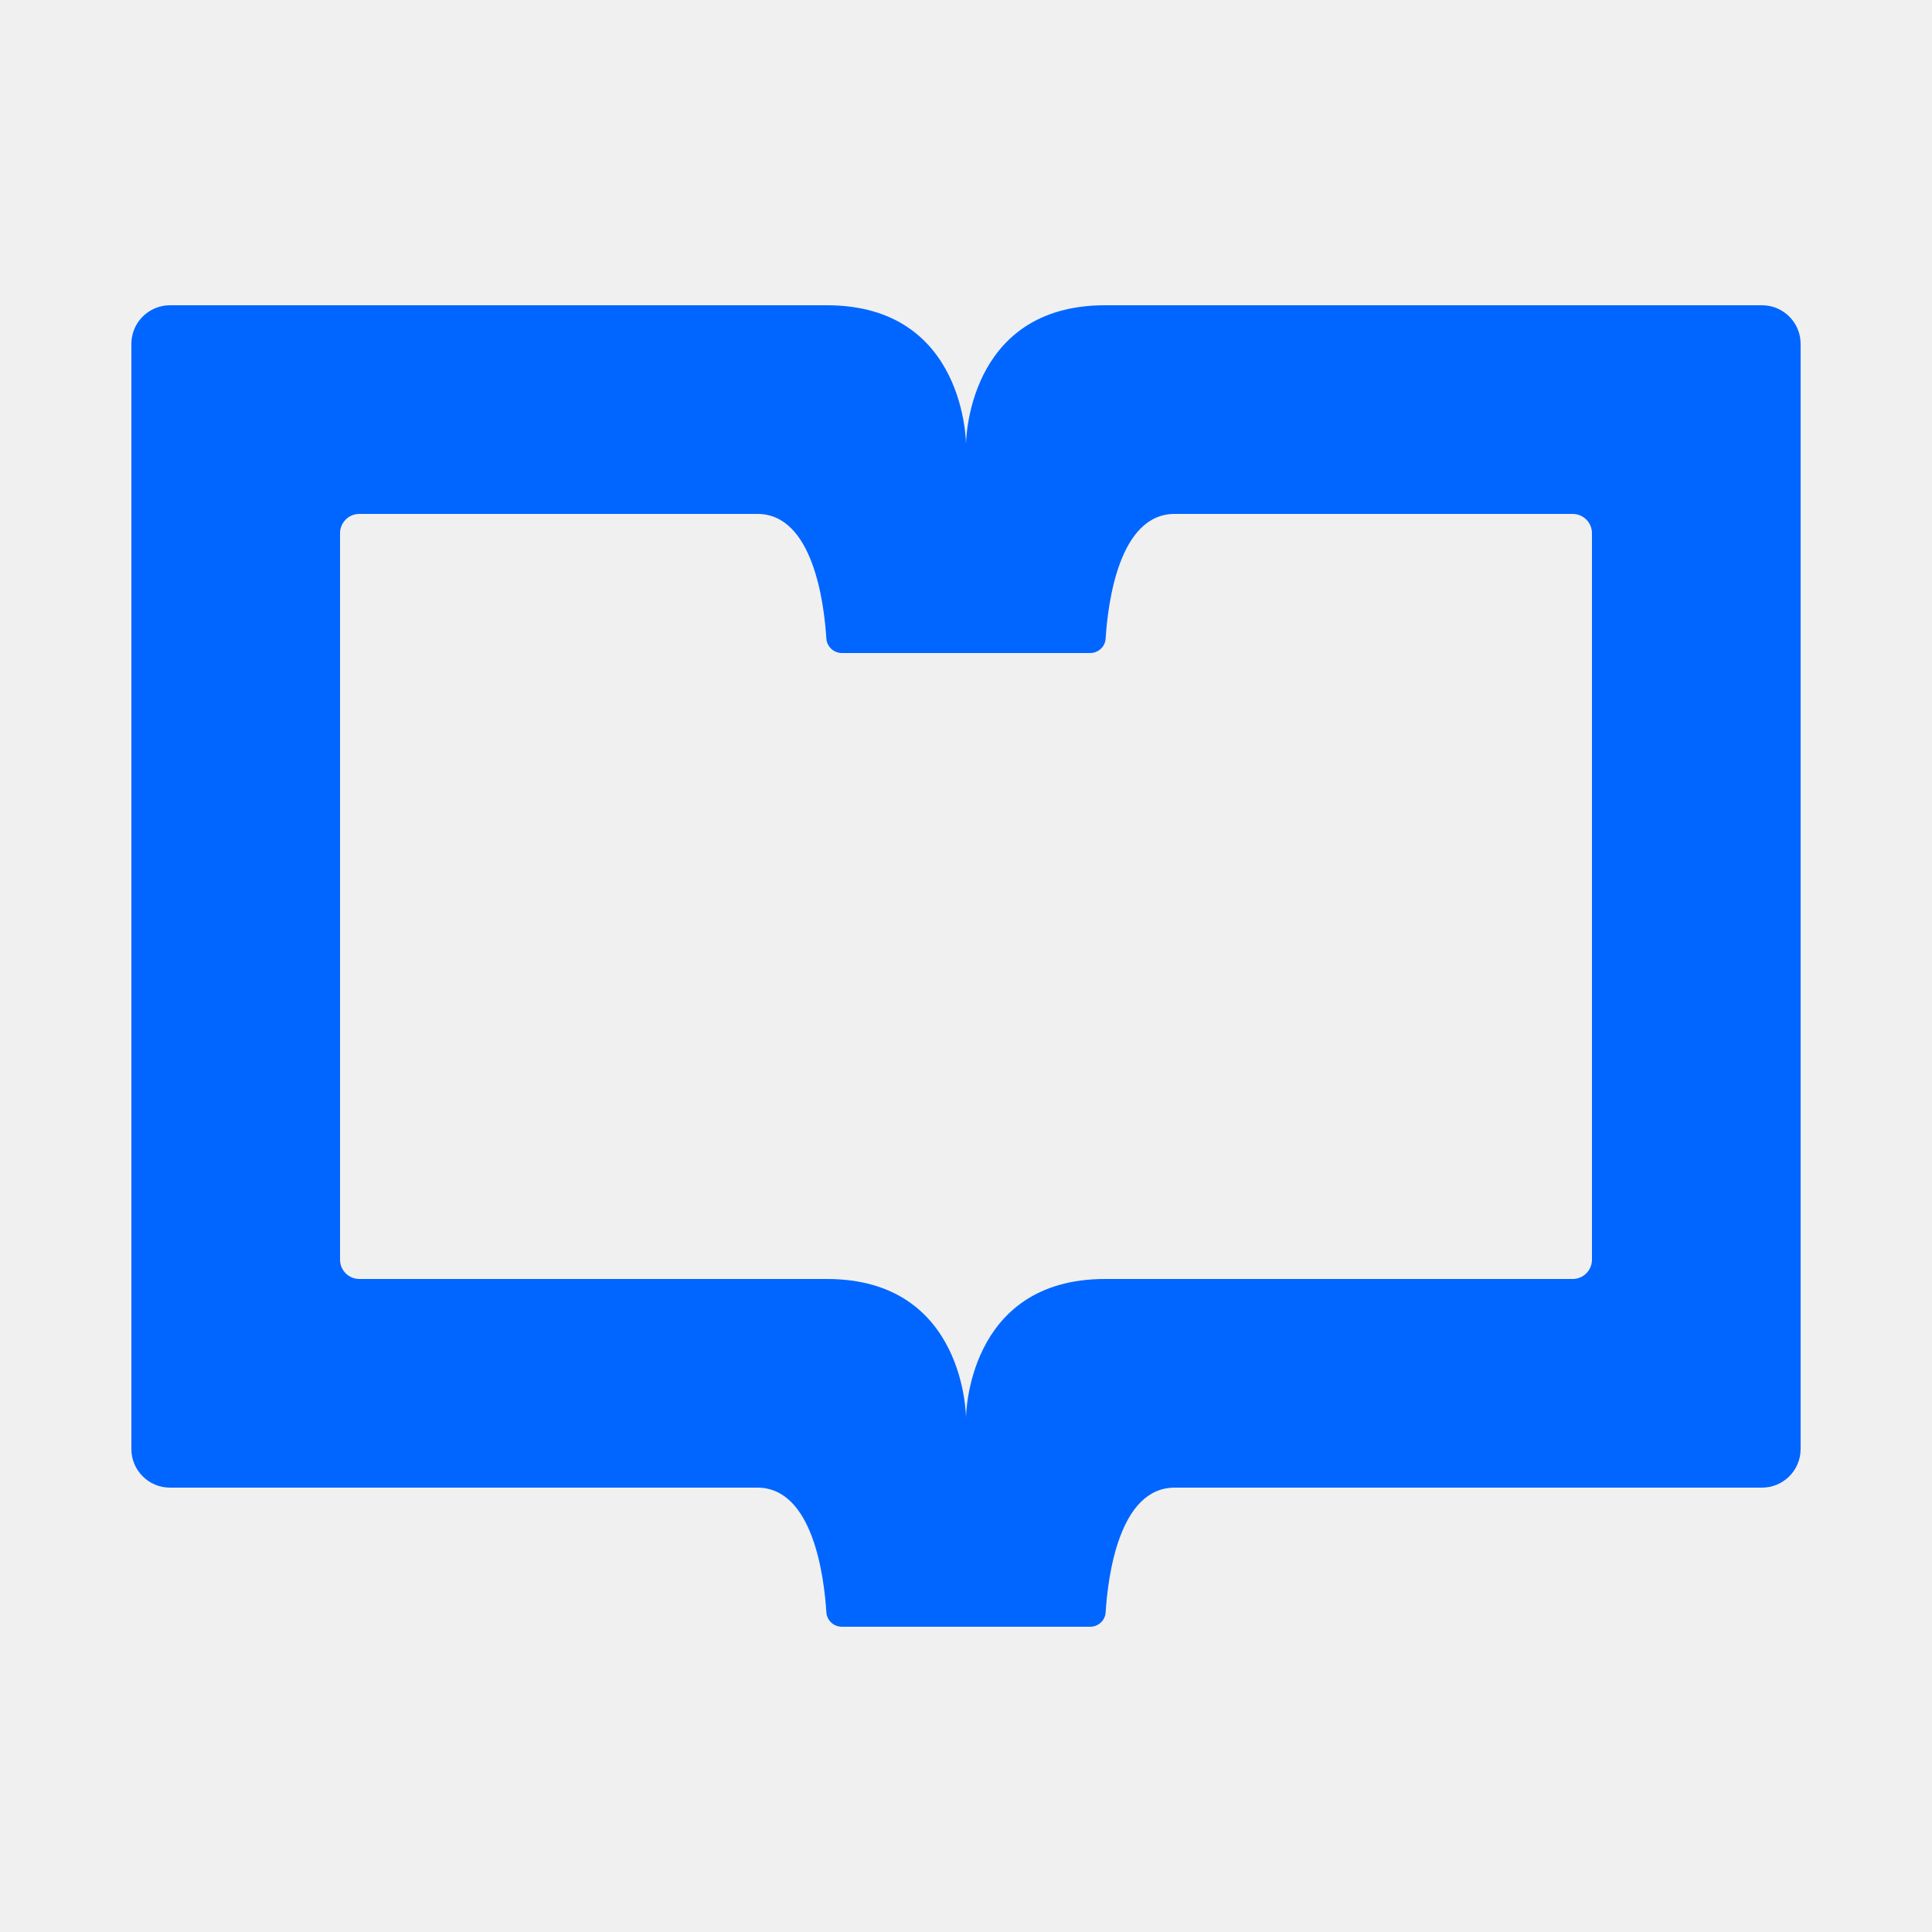
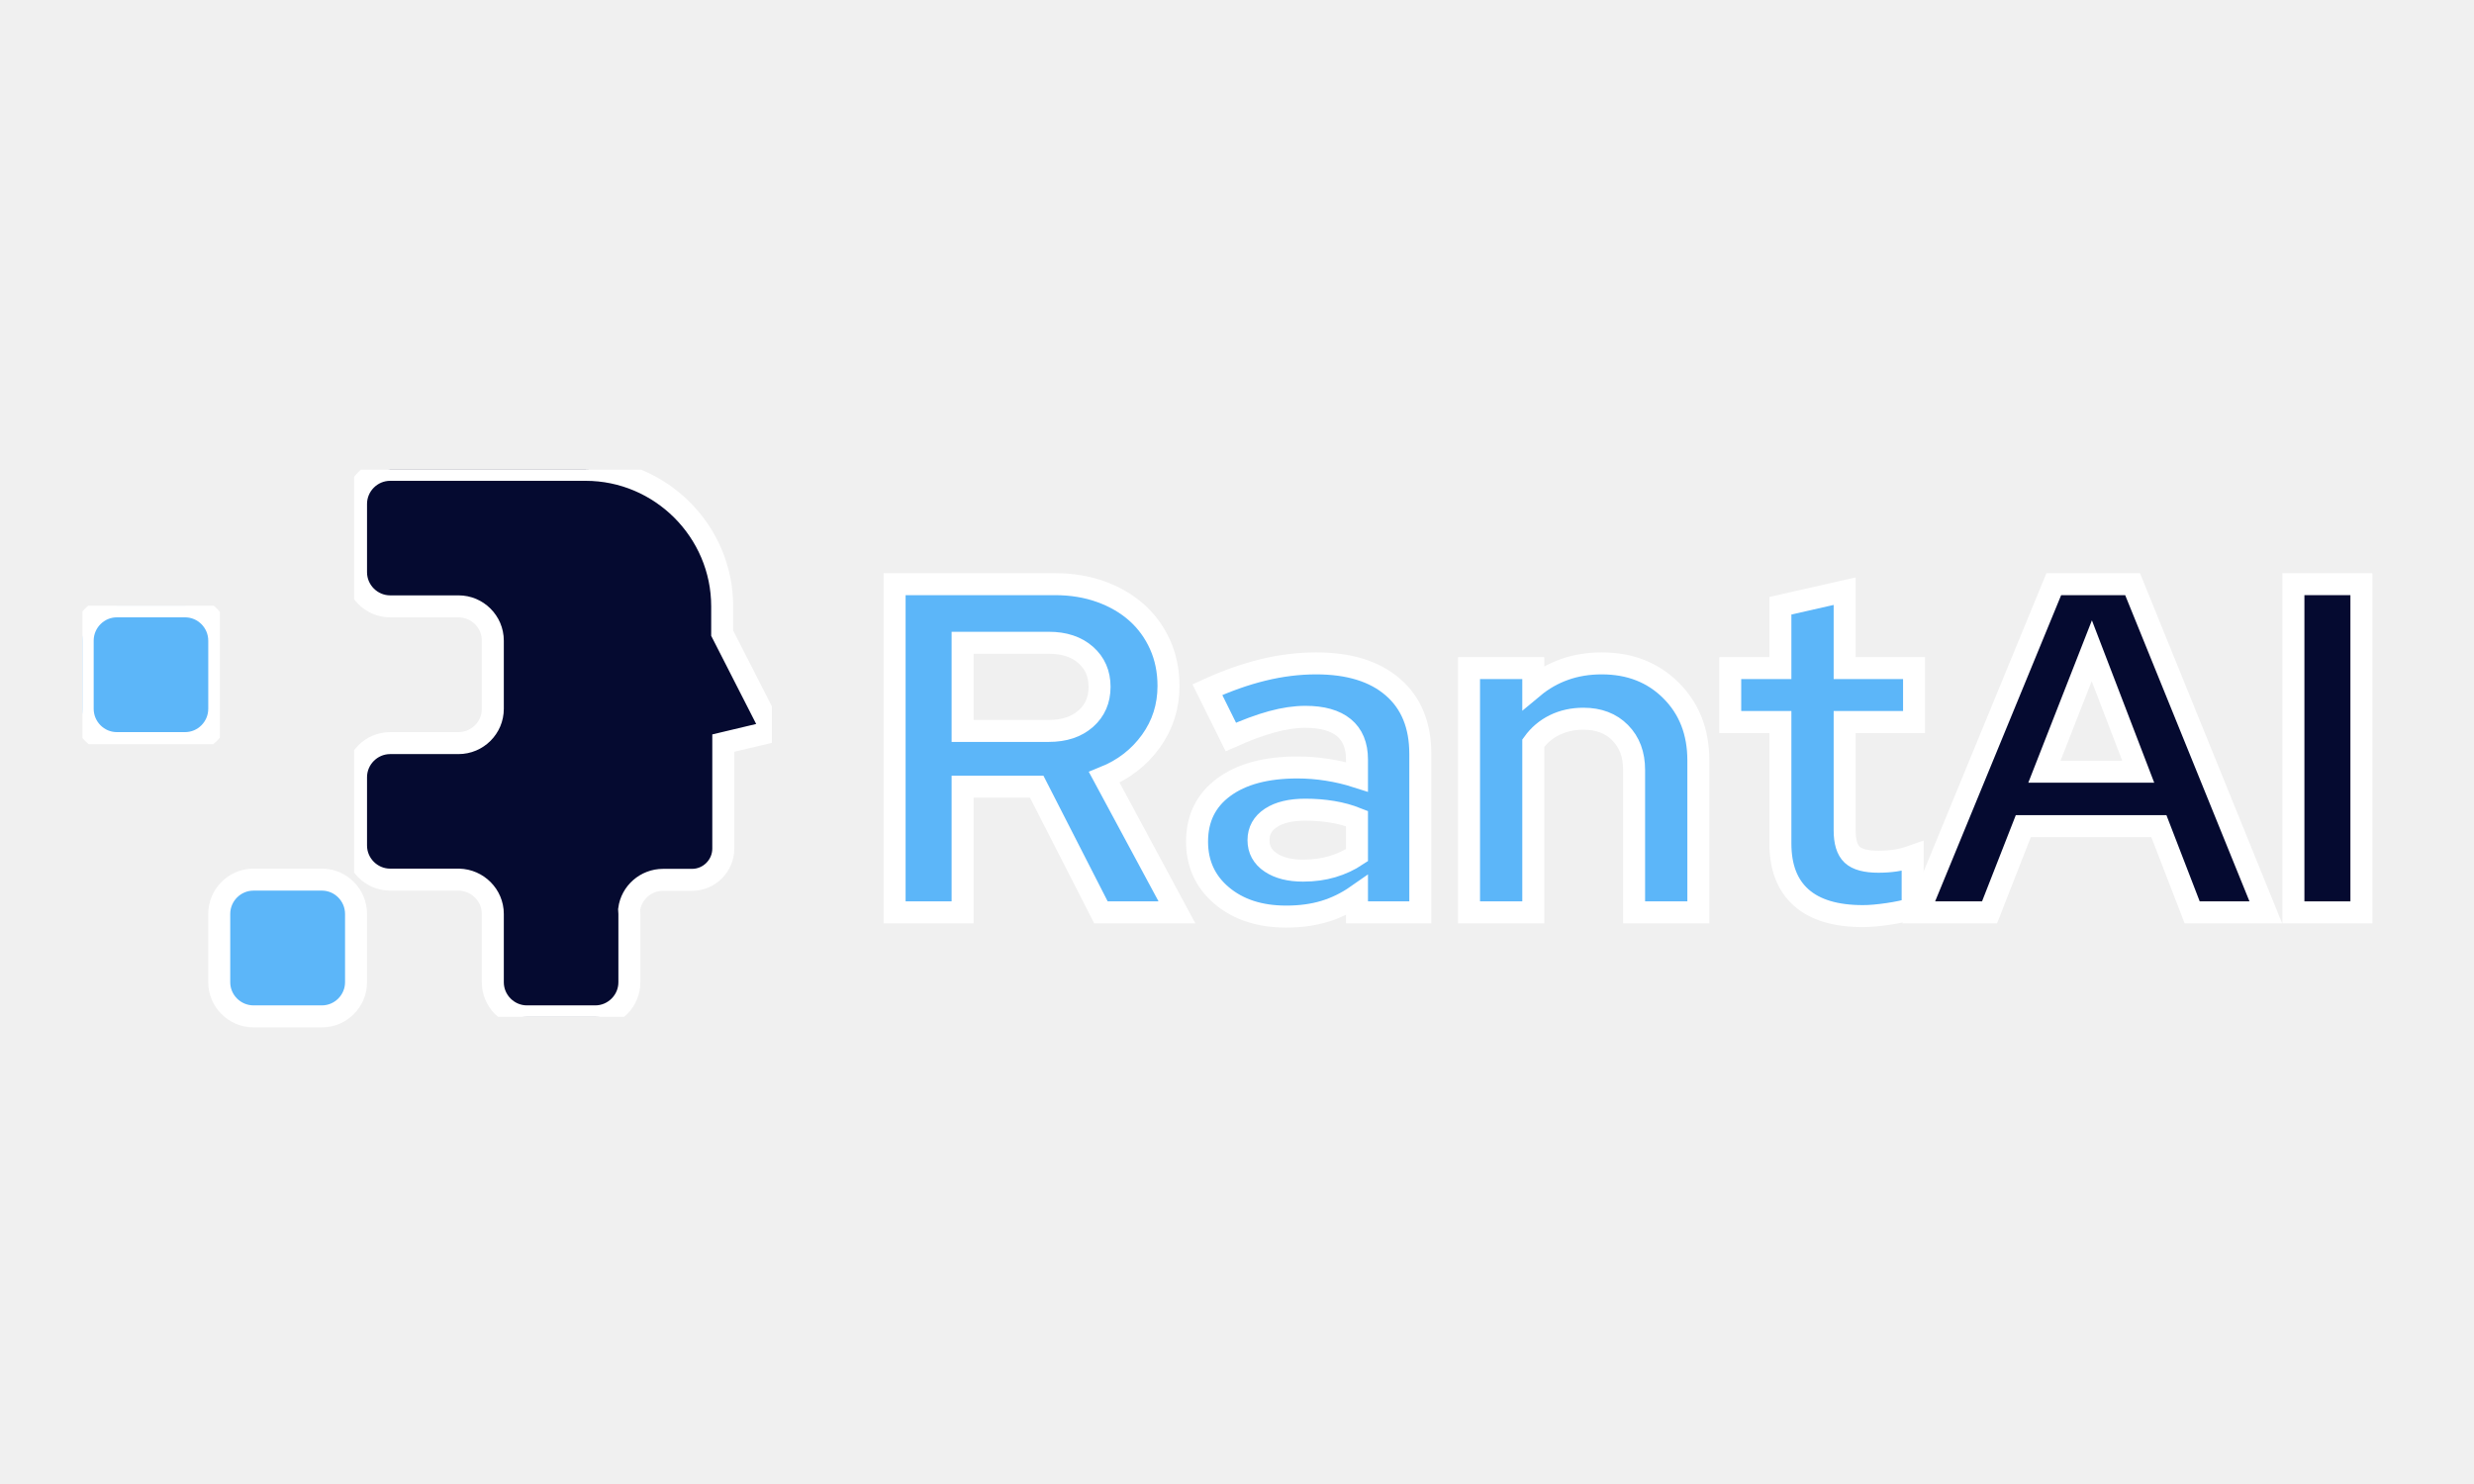
- <svg xmlns="http://www.w3.org/2000/svg" id="Layer_1" viewBox="0 0 250 250">
-   <path d="m143,39.5c-18,0-18,18-18,18,0,0,0-18-18-18H22c-2.76,0-5,2.24-5,5v143c0,2.76,2.24,5,5,5h76c7.2,0,8.64,11.52,8.93,16.13.07,1.05.95,1.87,2,1.87h32.14c1.06,0,1.94-.82,2-1.87.29-4.61,1.73-16.13,8.93-16.13h76c2.76,0,5-2.24,5-5V44.5c0-2.76-2.24-5-5-5h-85Zm63,123.5c0,1.38-1.12,2.5-2.5,2.5h-60.5c-18,0-18,18-18,18,0,0,0-18-18-18h-60.5c-1.38,0-2.5-1.12-2.5-2.5v-94c0-1.38,1.12-2.5,2.5-2.5h51.5c7.2,0,8.64,11.52,8.93,16.13.07,1.05.95,1.87,2,1.87h32.14c1.06,0,1.94-.82,2-1.87.29-4.61,1.73-16.13,8.93-16.13h51.5c1.38,0,2.5,1.12,2.5,2.5v94Z" style="fill:#06f;" />
+ <svg xmlns="http://www.w3.org/2000/svg" width="100" height="60" viewBox="0 0 1125 376" preserveAspectRatio="xMidYMid meet" version="1.0">
+   <defs>
+     <clipPath id="clip1">
+       <path d="M 161 64.16h190v248.84h-190z" />
+     </clipPath>
+     <clipPath id="clip2">
+       <path d="M 37.5 126h62.5v63h-62.5z" />
+     </clipPath>
+   </defs>
+   <g clip-path="url(#clip1)">
+     <path fill="#050a30" stroke="#ffffff" stroke-width="10" d="M 177.4 64.2h88.9c34.1 0 62.1 27.9 62.1 62.1v12.2l22.8 44.7-22.3 5.3v48c0 7.8-6.4 14.2-14.2 14.2h-13.2c-7.8 0-14.4 5.8-15.4 13.4q0.1 1 0.1 2.1v31.1c0 8.5-7 15.5-15.5 15.5h-31.1c-8.5 0-15.5-7-15.5-15.5v-31.1c0-8.5-6.9-15.4-15.4-15.6h-31.3c-8.5 0-15.5-7-15.5-15.5v-31.1c0-8.5 7-15.5 15.5-15.5h31.1c8.6 0 15.6-7 15.6-15.6v-31c0-8.6-7-15.6-15.6-15.6h-31.1c-8.5 0-15.5-7-15.5-15.5v-31.1c0-8.5 7-15.5 15.5-15.5z" />
+   </g>
+   <g clip-path="url(#clip2)">
+     <path fill="#5cb6f9" stroke="#ffffff" stroke-width="10" d="M 84.2 126.3h-31.1c-8.5 0-15.5 7-15.5 15.6v31c0 8.6 7 15.6 15.5 15.6h31.1c8.5 0 15.5-7 15.5-15.6v-31c0-8.6-7-15.6-15.5-15.6z" />
+   </g>
+   <path fill="#5cb6f9" stroke="#ffffff" stroke-width="10" d="M 115.3 250.6h31.1c8.5 0 15.5 7 15.5 15.6v31.1c0 8.5-7 15.5-15.5 15.5h-31.1c-8.6 0-15.6-7-15.6-15.5v-31.1c0-8.6 7-15.6 15.6-15.6z" />
+   <g fill="#5cb6f9">
+     <g transform="translate(393.3656, 265.489)">
+       <path fill="#5cb6f9" stroke="#ffffff" stroke-width="10" d="M 13.438 0 L 13.438 -149.281 L 86.375 -149.281 C 93.906 -149.281 100.832 -148.145 107.156 -145.875 C 113.488 -143.602 118.93 -140.441 123.484 -136.391 C 128.035 -132.336 131.586 -127.469 134.141 -121.781 C 136.703 -116.094 137.984 -109.832 137.984 -103 C 137.984 -93.625 135.316 -85.238 129.984 -77.844 C 124.648 -70.445 117.578 -64.973 108.766 -61.422 L 141.828 0 L 107.266 0 L 78.062 -57.156 L 44.359 -57.156 L 44.359 0 Z M 83.594 -122.625 L 44.359 -122.625 L 44.359 -82.531 L 83.594 -82.531 C 90.562 -82.531 96.145 -84.379 100.344 -88.078 C 104.539 -91.773 106.641 -96.609 106.641 -102.578 C 106.641 -108.547 104.539 -113.379 100.344 -117.078 C 96.145 -120.773 90.562 -122.625 83.594 -122.625 Z" />
+     </g>
+   </g>
+   <g fill="#5cb6f9">
+     <g transform="translate(538.1504, 265.489)">
+       <path fill="#5cb6f9" stroke="#ffffff" stroke-width="10" d="M 46.703 1.922 C 34.766 1.922 25.023 -1.238 17.484 -7.562 C 9.953 -13.895 6.188 -22.109 6.188 -32.203 C 6.188 -42.723 10.238 -50.969 18.344 -56.938 C 26.445 -62.914 37.609 -65.906 51.828 -65.906 C 56.367 -65.906 60.914 -65.547 65.469 -64.828 C 70.02 -64.117 74.5 -63.055 78.906 -61.641 L 78.906 -69.531 C 78.906 -75.926 76.914 -80.758 72.938 -84.031 C 68.957 -87.301 63.129 -88.938 55.453 -88.938 C 50.754 -88.938 45.664 -88.188 40.188 -86.688 C 34.719 -85.195 28.504 -82.891 21.547 -79.766 L 10.875 -101.297 C 19.551 -105.273 27.973 -108.258 36.141 -110.25 C 44.316 -112.25 52.391 -113.25 60.359 -113.25 C 75.285 -113.25 86.906 -109.656 95.219 -102.469 C 103.539 -95.289 107.703 -85.16 107.703 -72.078 L 107.703 0 L 78.906 0 L 78.906 -7.672 C 74.219 -4.398 69.273 -1.984 64.078 -0.422 C 58.891 1.141 53.098 1.922 46.703 1.922 Z M 34.125 -32.844 C 34.125 -28.57 35.973 -25.191 39.672 -22.703 C 43.367 -20.223 48.27 -18.984 54.375 -18.984 C 59.219 -18.984 63.664 -19.586 67.719 -20.797 C 71.77 -22.004 75.5 -23.742 78.906 -26.016 L 78.906 -42.656 C 75.352 -44.07 71.617 -45.098 67.703 -45.734 C 63.797 -46.379 59.711 -46.703 55.453 -46.703 C 48.766 -46.703 43.535 -45.457 39.766 -42.969 C 36.004 -40.477 34.125 -37.102 34.125 -32.844 Z" />
+     </g>
+   </g>
+   <g fill="#5cb6f9">
+     <g transform="translate(656.4944, 265.489)">
+       <path fill="#5cb6f9" stroke="#ffffff" stroke-width="10" d="M 11.516 0 L 11.516 -111.109 L 40.734 -111.109 L 40.734 -102.375 C 44.992 -105.926 49.719 -108.625 54.906 -110.469 C 60.102 -112.32 65.758 -113.25 71.875 -113.25 C 84.664 -113.25 95.18 -109.125 103.422 -100.875 C 111.672 -92.625 115.797 -82.031 115.797 -69.094 L 115.797 0 L 86.578 0 L 86.578 -64.828 C 86.578 -71.797 84.477 -77.41 80.281 -81.672 C 76.094 -85.941 70.516 -88.078 63.547 -88.078 C 58.711 -88.078 54.344 -87.117 50.438 -85.203 C 46.531 -83.285 43.297 -80.547 40.734 -76.984 L 40.734 0 Z" />
+     </g>
+   </g>
+   <g fill="#5cb6f9">
+     <g transform="translate(782.9412, 265.489)">
+       <path fill="#5cb6f9" stroke="#ffffff" stroke-width="10" d="M 26.656 -31.344 L 26.656 -86.578 L 3.844 -86.578 L 3.844 -111.109 L 26.656 -111.109 L 26.656 -139.469 L 55.875 -146.094 L 55.875 -111.109 L 87.438 -111.109 L 87.438 -86.578 L 55.875 -86.578 L 55.875 -37.328 C 55.875 -32.066 57.008 -28.367 59.281 -26.234 C 61.562 -24.098 65.547 -23.031 71.234 -23.031 C 73.93 -23.031 76.488 -23.207 78.906 -23.562 C 81.32 -23.914 83.953 -24.594 86.797 -25.594 L 86.797 -1.703 C 83.672 -0.711 79.906 0.098 75.5 0.734 C 71.094 1.379 67.32 1.703 64.188 1.703 C 51.82 1.703 42.473 -1.102 36.141 -6.719 C 29.816 -12.332 26.656 -20.539 26.656 -31.344 Z" />
+     </g>
+   </g>
+   <g fill="#050a30">
+     <g transform="translate(873.3585, 265.489)">
+       <path fill="#050a30" stroke="#ffffff" stroke-width="10" d="M -0.859 0 L 60.562 -149.281 L 96.391 -149.281 L 156.969 0 L 123.484 0 L 108.344 -39.234 L 46.703 -39.234 L 31.344 0 Z M 56.297 -63.984 L 98.953 -63.984 L 77.844 -119 Z" />
+     </g>
+   </g>
+   <g fill="#050a30">
+     <g transform="translate(1029.445, 265.489)">
+       <path fill="#050a30" stroke="#ffffff" stroke-width="10" d="M 13.438 0 L 13.438 -149.281 L 44.359 -149.281 L 44.359 0 Z" />
+     </g>
+   </g>
</svg>
